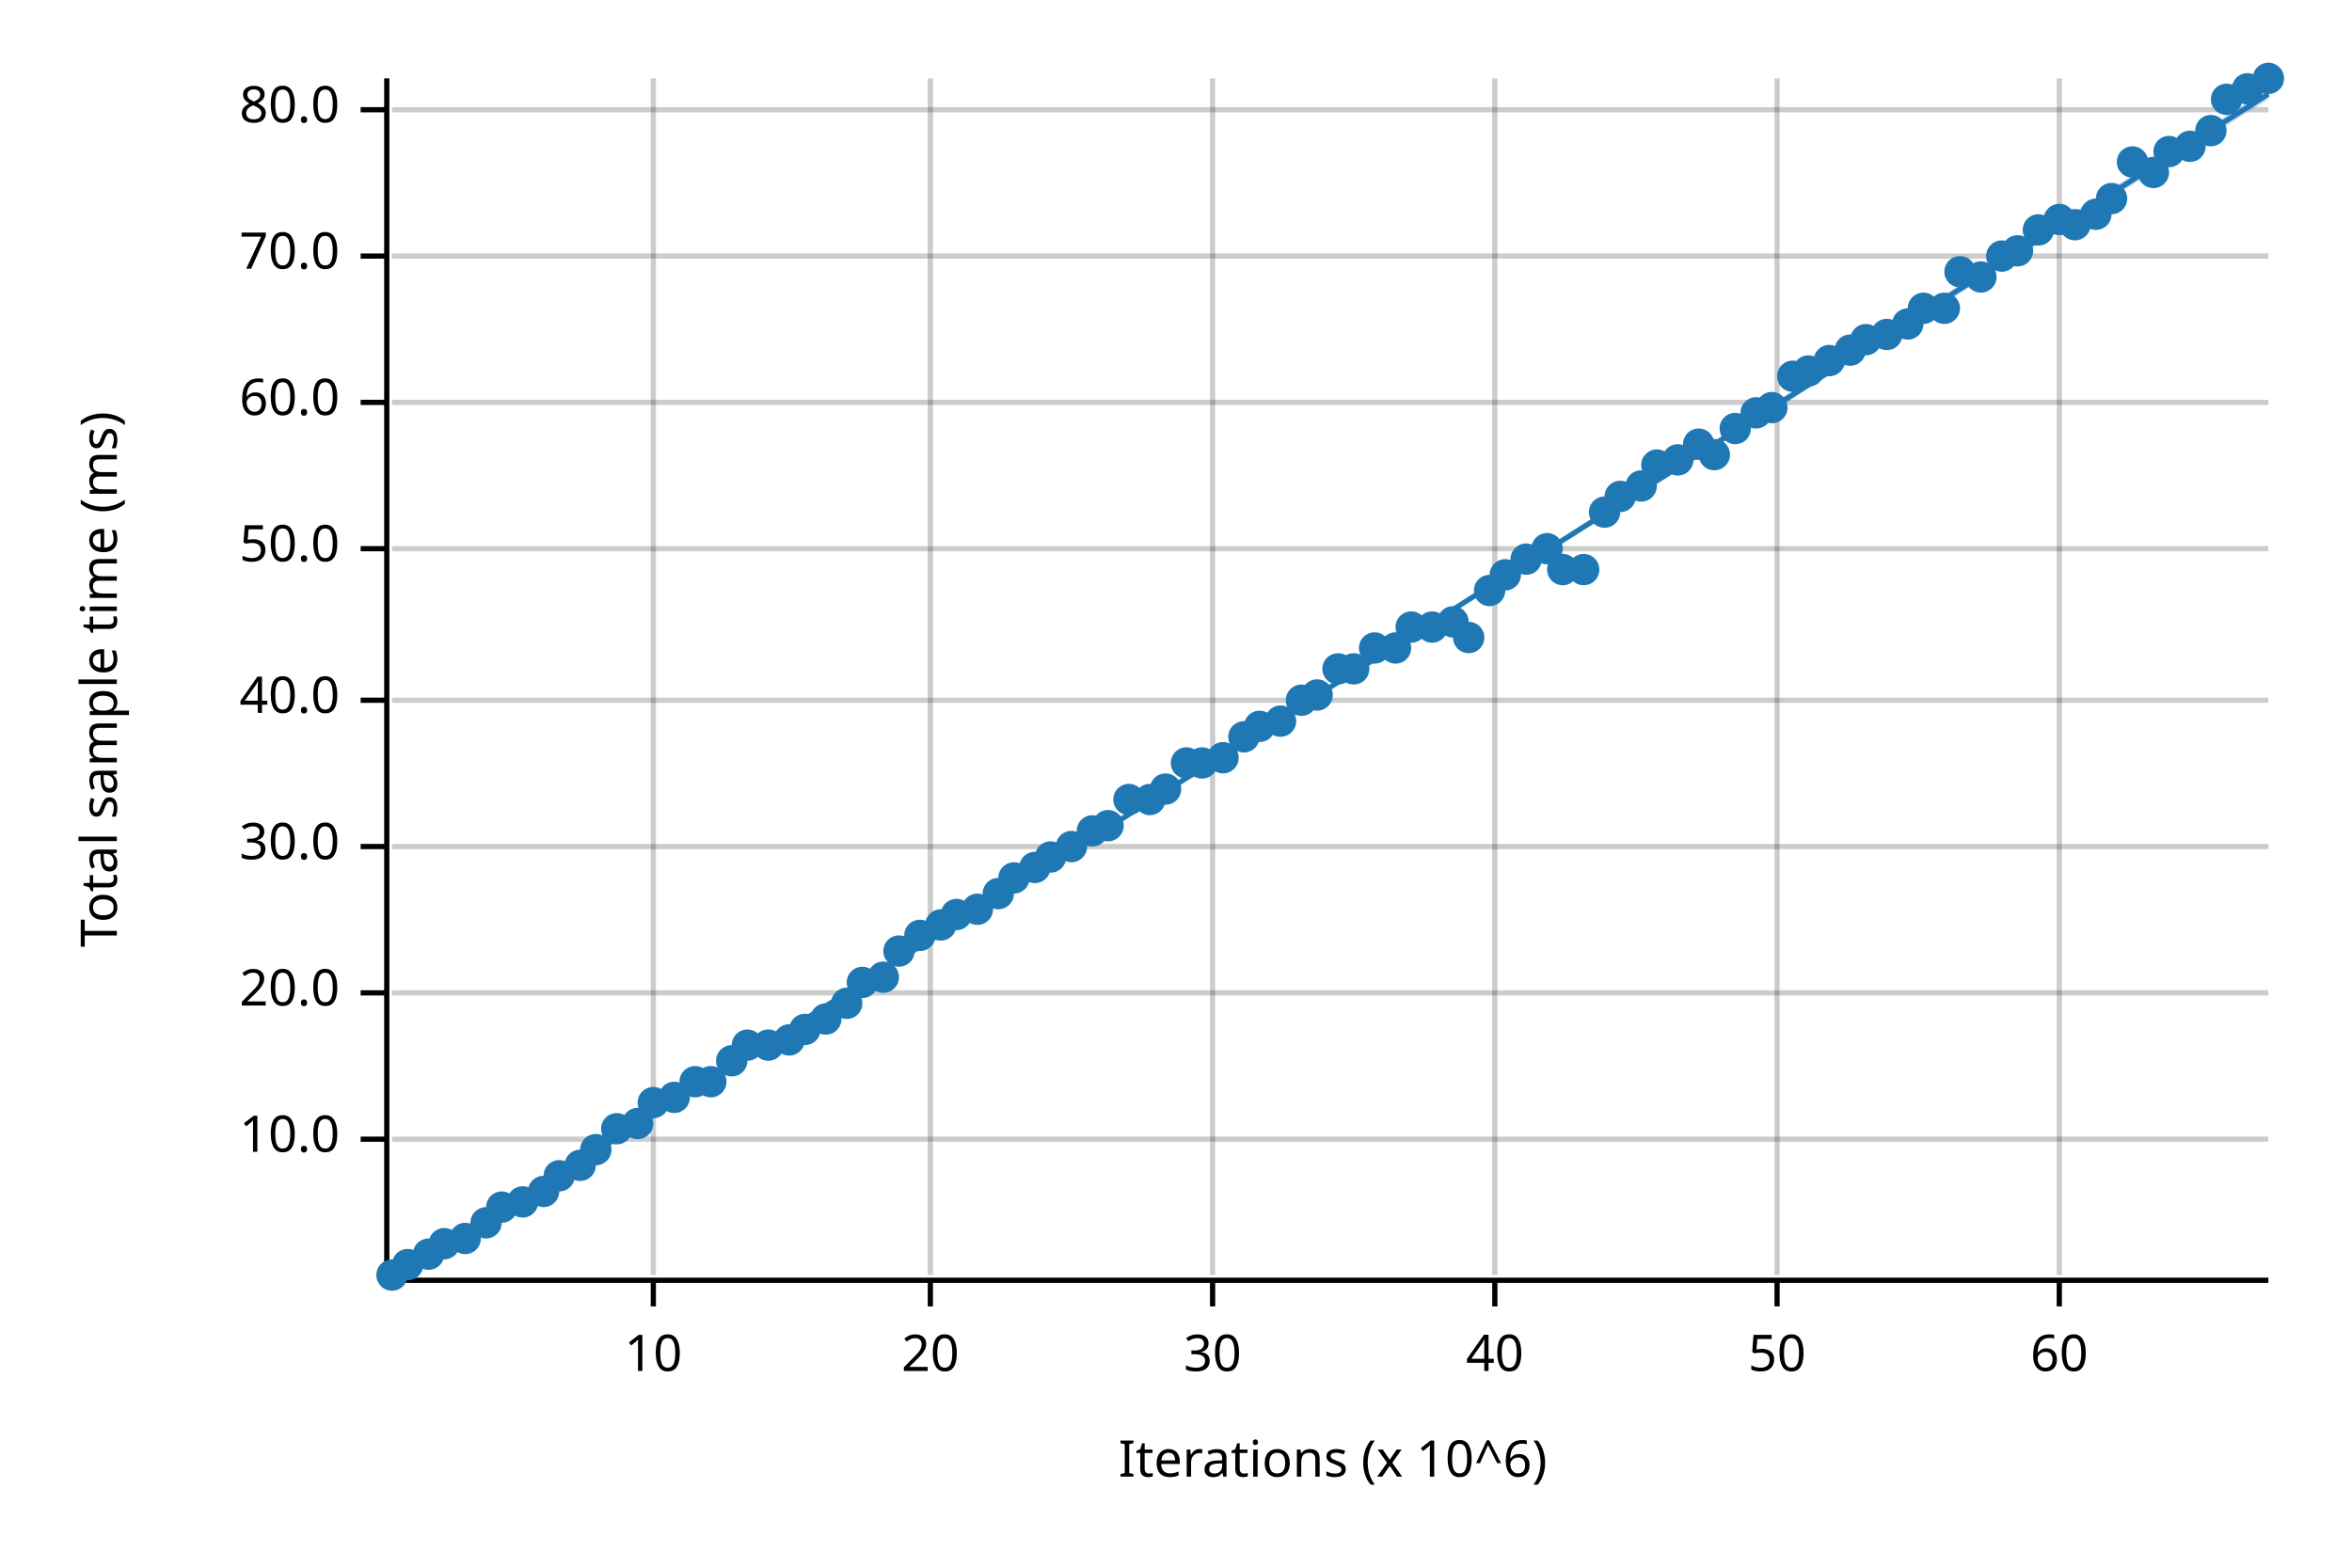
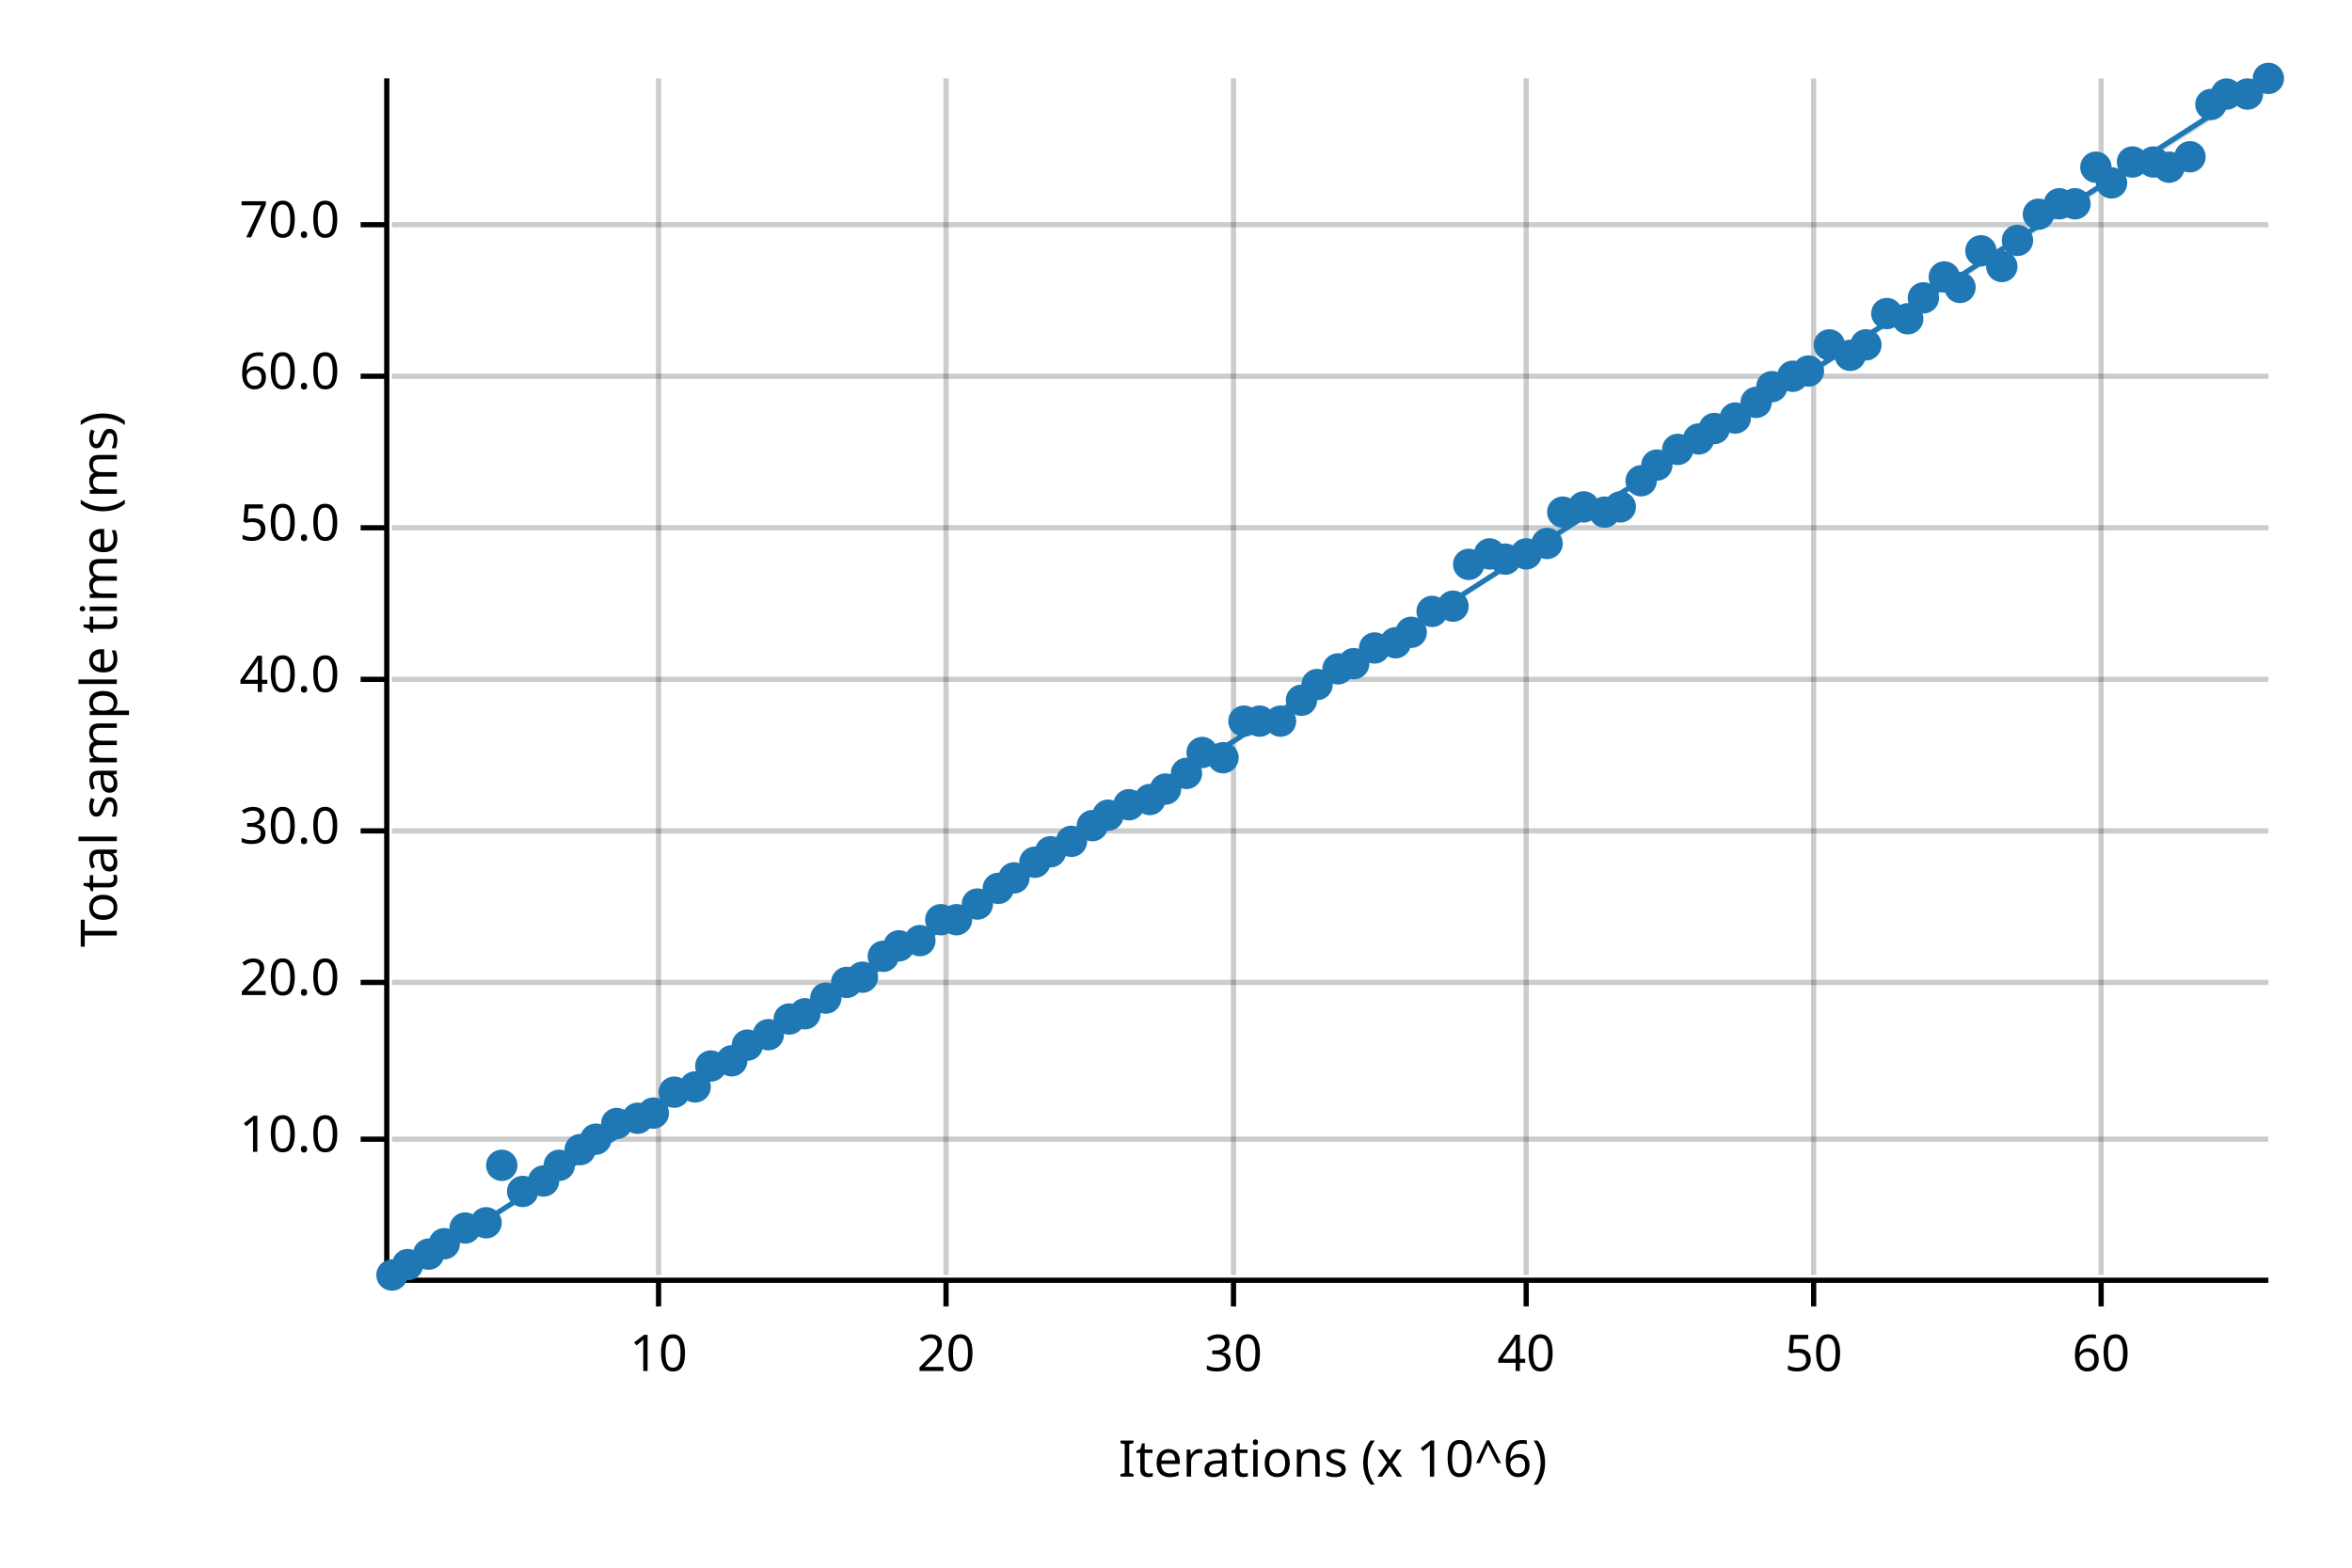
<svg xmlns="http://www.w3.org/2000/svg" width="450" height="300" viewBox="0 0 450 300">
  <text x="15" y="130" dy="0.76em" text-anchor="middle" font-family="sans-serif" font-size="9.677" opacity="1" fill="#000000" transform="rotate(270, 15, 130)">
Total sample time (ms)
</text>
  <text x="255" y="285" dy="-0.5ex" text-anchor="middle" font-family="sans-serif" font-size="9.677" opacity="1" fill="#000000">
Iterations (x 10^6)
</text>
-   <line opacity="0.2" stroke="#000000" stroke-width="1" x1="125" y1="244" x2="125" y2="15" />
-   <line opacity="0.2" stroke="#000000" stroke-width="1" x1="178" y1="244" x2="178" y2="15" />
-   <line opacity="0.2" stroke="#000000" stroke-width="1" x1="232" y1="244" x2="232" y2="15" />
-   <line opacity="0.2" stroke="#000000" stroke-width="1" x1="286" y1="244" x2="286" y2="15" />
-   <line opacity="0.2" stroke="#000000" stroke-width="1" x1="340" y1="244" x2="340" y2="15" />
-   <line opacity="0.2" stroke="#000000" stroke-width="1" x1="394" y1="244" x2="394" y2="15" />
+   <line opacity="0.2" stroke="#000000" stroke-width="1" x1="126" y1="244" x2="126" y2="15" />
+   <line opacity="0.2" stroke="#000000" stroke-width="1" x1="181" y1="244" x2="181" y2="15" />
+   <line opacity="0.2" stroke="#000000" stroke-width="1" x1="236" y1="244" x2="236" y2="15" />
+   <line opacity="0.2" stroke="#000000" stroke-width="1" x1="292" y1="244" x2="292" y2="15" />
+   <line opacity="0.2" stroke="#000000" stroke-width="1" x1="347" y1="244" x2="347" y2="15" />
+   <line opacity="0.2" stroke="#000000" stroke-width="1" x1="402" y1="244" x2="402" y2="15" />
  <line opacity="0.2" stroke="#000000" stroke-width="1" x1="75" y1="218" x2="434" y2="218" />
-   <line opacity="0.2" stroke="#000000" stroke-width="1" x1="75" y1="190" x2="434" y2="190" />
-   <line opacity="0.2" stroke="#000000" stroke-width="1" x1="75" y1="162" x2="434" y2="162" />
-   <line opacity="0.2" stroke="#000000" stroke-width="1" x1="75" y1="134" x2="434" y2="134" />
-   <line opacity="0.2" stroke="#000000" stroke-width="1" x1="75" y1="105" x2="434" y2="105" />
-   <line opacity="0.2" stroke="#000000" stroke-width="1" x1="75" y1="77" x2="434" y2="77" />
-   <line opacity="0.2" stroke="#000000" stroke-width="1" x1="75" y1="49" x2="434" y2="49" />
-   <line opacity="0.2" stroke="#000000" stroke-width="1" x1="75" y1="21" x2="434" y2="21" />
+   <line opacity="0.2" stroke="#000000" stroke-width="1" x1="75" y1="188" x2="434" y2="188" />
+   <line opacity="0.2" stroke="#000000" stroke-width="1" x1="75" y1="159" x2="434" y2="159" />
+   <line opacity="0.2" stroke="#000000" stroke-width="1" x1="75" y1="130" x2="434" y2="130" />
+   <line opacity="0.2" stroke="#000000" stroke-width="1" x1="75" y1="101" x2="434" y2="101" />
+   <line opacity="0.2" stroke="#000000" stroke-width="1" x1="75" y1="72" x2="434" y2="72" />
+   <line opacity="0.2" stroke="#000000" stroke-width="1" x1="75" y1="43" x2="434" y2="43" />
  <polyline fill="none" opacity="1" stroke="#000000" stroke-width="1" points="74,15 74,244 " />
  <text x="65" y="218" dy="0.5ex" text-anchor="end" font-family="sans-serif" font-size="9.677" opacity="1" fill="#000000">
10.0
</text>
  <polyline fill="none" opacity="1" stroke="#000000" stroke-width="1" points="69,218 74,218 " />
-   <text x="65" y="190" dy="0.5ex" text-anchor="end" font-family="sans-serif" font-size="9.677" opacity="1" fill="#000000">
+   <text x="65" y="188" dy="0.5ex" text-anchor="end" font-family="sans-serif" font-size="9.677" opacity="1" fill="#000000">
20.0
</text>
-   <polyline fill="none" opacity="1" stroke="#000000" stroke-width="1" points="69,190 74,190 " />
-   <text x="65" y="162" dy="0.5ex" text-anchor="end" font-family="sans-serif" font-size="9.677" opacity="1" fill="#000000">
+   <polyline fill="none" opacity="1" stroke="#000000" stroke-width="1" points="69,188 74,188 " />
+   <text x="65" y="159" dy="0.5ex" text-anchor="end" font-family="sans-serif" font-size="9.677" opacity="1" fill="#000000">
30.0
</text>
-   <polyline fill="none" opacity="1" stroke="#000000" stroke-width="1" points="69,162 74,162 " />
-   <text x="65" y="134" dy="0.5ex" text-anchor="end" font-family="sans-serif" font-size="9.677" opacity="1" fill="#000000">
+   <polyline fill="none" opacity="1" stroke="#000000" stroke-width="1" points="69,159 74,159 " />
+   <text x="65" y="130" dy="0.5ex" text-anchor="end" font-family="sans-serif" font-size="9.677" opacity="1" fill="#000000">
40.0
</text>
-   <polyline fill="none" opacity="1" stroke="#000000" stroke-width="1" points="69,134 74,134 " />
-   <text x="65" y="105" dy="0.5ex" text-anchor="end" font-family="sans-serif" font-size="9.677" opacity="1" fill="#000000">
+   <polyline fill="none" opacity="1" stroke="#000000" stroke-width="1" points="69,130 74,130 " />
+   <text x="65" y="101" dy="0.5ex" text-anchor="end" font-family="sans-serif" font-size="9.677" opacity="1" fill="#000000">
50.0
</text>
-   <polyline fill="none" opacity="1" stroke="#000000" stroke-width="1" points="69,105 74,105 " />
-   <text x="65" y="77" dy="0.5ex" text-anchor="end" font-family="sans-serif" font-size="9.677" opacity="1" fill="#000000">
+   <polyline fill="none" opacity="1" stroke="#000000" stroke-width="1" points="69,101 74,101 " />
+   <text x="65" y="72" dy="0.5ex" text-anchor="end" font-family="sans-serif" font-size="9.677" opacity="1" fill="#000000">
60.0
</text>
-   <polyline fill="none" opacity="1" stroke="#000000" stroke-width="1" points="69,77 74,77 " />
-   <text x="65" y="49" dy="0.5ex" text-anchor="end" font-family="sans-serif" font-size="9.677" opacity="1" fill="#000000">
+   <polyline fill="none" opacity="1" stroke="#000000" stroke-width="1" points="69,72 74,72 " />
+   <text x="65" y="43" dy="0.5ex" text-anchor="end" font-family="sans-serif" font-size="9.677" opacity="1" fill="#000000">
70.0
</text>
-   <polyline fill="none" opacity="1" stroke="#000000" stroke-width="1" points="69,49 74,49 " />
-   <text x="65" y="21" dy="0.5ex" text-anchor="end" font-family="sans-serif" font-size="9.677" opacity="1" fill="#000000">
- 80.0
- </text>
-   <polyline fill="none" opacity="1" stroke="#000000" stroke-width="1" points="69,21 74,21 " />
+   <polyline fill="none" opacity="1" stroke="#000000" stroke-width="1" points="69,43 74,43 " />
  <polyline fill="none" opacity="1" stroke="#000000" stroke-width="1" points="75,245 434,245 " />
-   <text x="125" y="255" dy="0.76em" text-anchor="middle" font-family="sans-serif" font-size="9.677" opacity="1" fill="#000000">
+   <text x="126" y="255" dy="0.76em" text-anchor="middle" font-family="sans-serif" font-size="9.677" opacity="1" fill="#000000">
10
</text>
-   <polyline fill="none" opacity="1" stroke="#000000" stroke-width="1" points="125,245 125,250 " />
-   <text x="178" y="255" dy="0.76em" text-anchor="middle" font-family="sans-serif" font-size="9.677" opacity="1" fill="#000000">
+   <polyline fill="none" opacity="1" stroke="#000000" stroke-width="1" points="126,245 126,250 " />
+   <text x="181" y="255" dy="0.76em" text-anchor="middle" font-family="sans-serif" font-size="9.677" opacity="1" fill="#000000">
20
</text>
-   <polyline fill="none" opacity="1" stroke="#000000" stroke-width="1" points="178,245 178,250 " />
-   <text x="232" y="255" dy="0.76em" text-anchor="middle" font-family="sans-serif" font-size="9.677" opacity="1" fill="#000000">
+   <polyline fill="none" opacity="1" stroke="#000000" stroke-width="1" points="181,245 181,250 " />
+   <text x="236" y="255" dy="0.76em" text-anchor="middle" font-family="sans-serif" font-size="9.677" opacity="1" fill="#000000">
30
</text>
-   <polyline fill="none" opacity="1" stroke="#000000" stroke-width="1" points="232,245 232,250 " />
-   <text x="286" y="255" dy="0.76em" text-anchor="middle" font-family="sans-serif" font-size="9.677" opacity="1" fill="#000000">
+   <polyline fill="none" opacity="1" stroke="#000000" stroke-width="1" points="236,245 236,250 " />
+   <text x="292" y="255" dy="0.76em" text-anchor="middle" font-family="sans-serif" font-size="9.677" opacity="1" fill="#000000">
40
</text>
-   <polyline fill="none" opacity="1" stroke="#000000" stroke-width="1" points="286,245 286,250 " />
-   <text x="340" y="255" dy="0.76em" text-anchor="middle" font-family="sans-serif" font-size="9.677" opacity="1" fill="#000000">
+   <polyline fill="none" opacity="1" stroke="#000000" stroke-width="1" points="292,245 292,250 " />
+   <text x="347" y="255" dy="0.76em" text-anchor="middle" font-family="sans-serif" font-size="9.677" opacity="1" fill="#000000">
50
</text>
-   <polyline fill="none" opacity="1" stroke="#000000" stroke-width="1" points="340,245 340,250 " />
-   <text x="394" y="255" dy="0.76em" text-anchor="middle" font-family="sans-serif" font-size="9.677" opacity="1" fill="#000000">
+   <polyline fill="none" opacity="1" stroke="#000000" stroke-width="1" points="347,245 347,250 " />
+   <text x="402" y="255" dy="0.76em" text-anchor="middle" font-family="sans-serif" font-size="9.677" opacity="1" fill="#000000">
60
</text>
-   <polyline fill="none" opacity="1" stroke="#000000" stroke-width="1" points="394,245 394,250 " />
+   <polyline fill="none" opacity="1" stroke="#000000" stroke-width="1" points="402,245 402,250 " />
  <circle cx="75" cy="244" r="3" opacity="1" fill="#1F78B4" stroke="none" stroke-width="1" />
  <circle cx="78" cy="242" r="3" opacity="1" fill="#1F78B4" stroke="none" stroke-width="1" />
  <circle cx="82" cy="240" r="3" opacity="1" fill="#1F78B4" stroke="none" stroke-width="1" />
  <circle cx="85" cy="238" r="3" opacity="1" fill="#1F78B4" stroke="none" stroke-width="1" />
-   <circle cx="89" cy="237" r="3" opacity="1" fill="#1F78B4" stroke="none" stroke-width="1" />
+   <circle cx="89" cy="235" r="3" opacity="1" fill="#1F78B4" stroke="none" stroke-width="1" />
  <circle cx="93" cy="234" r="3" opacity="1" fill="#1F78B4" stroke="none" stroke-width="1" />
-   <circle cx="96" cy="231" r="3" opacity="1" fill="#1F78B4" stroke="none" stroke-width="1" />
-   <circle cx="100" cy="230" r="3" opacity="1" fill="#1F78B4" stroke="none" stroke-width="1" />
-   <circle cx="104" cy="228" r="3" opacity="1" fill="#1F78B4" stroke="none" stroke-width="1" />
-   <circle cx="107" cy="225" r="3" opacity="1" fill="#1F78B4" stroke="none" stroke-width="1" />
-   <circle cx="111" cy="223" r="3" opacity="1" fill="#1F78B4" stroke="none" stroke-width="1" />
-   <circle cx="114" cy="220" r="3" opacity="1" fill="#1F78B4" stroke="none" stroke-width="1" />
-   <circle cx="118" cy="216" r="3" opacity="1" fill="#1F78B4" stroke="none" stroke-width="1" />
-   <circle cx="122" cy="215" r="3" opacity="1" fill="#1F78B4" stroke="none" stroke-width="1" />
-   <circle cx="125" cy="211" r="3" opacity="1" fill="#1F78B4" stroke="none" stroke-width="1" />
-   <circle cx="129" cy="210" r="3" opacity="1" fill="#1F78B4" stroke="none" stroke-width="1" />
-   <circle cx="133" cy="207" r="3" opacity="1" fill="#1F78B4" stroke="none" stroke-width="1" />
-   <circle cx="136" cy="207" r="3" opacity="1" fill="#1F78B4" stroke="none" stroke-width="1" />
+   <circle cx="96" cy="223" r="3" opacity="1" fill="#1F78B4" stroke="none" stroke-width="1" />
+   <circle cx="100" cy="228" r="3" opacity="1" fill="#1F78B4" stroke="none" stroke-width="1" />
+   <circle cx="104" cy="226" r="3" opacity="1" fill="#1F78B4" stroke="none" stroke-width="1" />
+   <circle cx="107" cy="223" r="3" opacity="1" fill="#1F78B4" stroke="none" stroke-width="1" />
+   <circle cx="111" cy="220" r="3" opacity="1" fill="#1F78B4" stroke="none" stroke-width="1" />
+   <circle cx="114" cy="218" r="3" opacity="1" fill="#1F78B4" stroke="none" stroke-width="1" />
+   <circle cx="118" cy="215" r="3" opacity="1" fill="#1F78B4" stroke="none" stroke-width="1" />
+   <circle cx="122" cy="214" r="3" opacity="1" fill="#1F78B4" stroke="none" stroke-width="1" />
+   <circle cx="125" cy="213" r="3" opacity="1" fill="#1F78B4" stroke="none" stroke-width="1" />
+   <circle cx="129" cy="209" r="3" opacity="1" fill="#1F78B4" stroke="none" stroke-width="1" />
+   <circle cx="133" cy="208" r="3" opacity="1" fill="#1F78B4" stroke="none" stroke-width="1" />
+   <circle cx="136" cy="204" r="3" opacity="1" fill="#1F78B4" stroke="none" stroke-width="1" />
  <circle cx="140" cy="203" r="3" opacity="1" fill="#1F78B4" stroke="none" stroke-width="1" />
  <circle cx="143" cy="200" r="3" opacity="1" fill="#1F78B4" stroke="none" stroke-width="1" />
-   <circle cx="147" cy="200" r="3" opacity="1" fill="#1F78B4" stroke="none" stroke-width="1" />
-   <circle cx="151" cy="199" r="3" opacity="1" fill="#1F78B4" stroke="none" stroke-width="1" />
-   <circle cx="154" cy="197" r="3" opacity="1" fill="#1F78B4" stroke="none" stroke-width="1" />
-   <circle cx="158" cy="195" r="3" opacity="1" fill="#1F78B4" stroke="none" stroke-width="1" />
-   <circle cx="162" cy="192" r="3" opacity="1" fill="#1F78B4" stroke="none" stroke-width="1" />
-   <circle cx="165" cy="188" r="3" opacity="1" fill="#1F78B4" stroke="none" stroke-width="1" />
-   <circle cx="169" cy="187" r="3" opacity="1" fill="#1F78B4" stroke="none" stroke-width="1" />
-   <circle cx="172" cy="182" r="3" opacity="1" fill="#1F78B4" stroke="none" stroke-width="1" />
-   <circle cx="176" cy="179" r="3" opacity="1" fill="#1F78B4" stroke="none" stroke-width="1" />
-   <circle cx="180" cy="177" r="3" opacity="1" fill="#1F78B4" stroke="none" stroke-width="1" />
-   <circle cx="183" cy="175" r="3" opacity="1" fill="#1F78B4" stroke="none" stroke-width="1" />
-   <circle cx="187" cy="174" r="3" opacity="1" fill="#1F78B4" stroke="none" stroke-width="1" />
-   <circle cx="191" cy="171" r="3" opacity="1" fill="#1F78B4" stroke="none" stroke-width="1" />
+   <circle cx="147" cy="198" r="3" opacity="1" fill="#1F78B4" stroke="none" stroke-width="1" />
+   <circle cx="151" cy="195" r="3" opacity="1" fill="#1F78B4" stroke="none" stroke-width="1" />
+   <circle cx="154" cy="194" r="3" opacity="1" fill="#1F78B4" stroke="none" stroke-width="1" />
+   <circle cx="158" cy="191" r="3" opacity="1" fill="#1F78B4" stroke="none" stroke-width="1" />
+   <circle cx="162" cy="188" r="3" opacity="1" fill="#1F78B4" stroke="none" stroke-width="1" />
+   <circle cx="165" cy="187" r="3" opacity="1" fill="#1F78B4" stroke="none" stroke-width="1" />
+   <circle cx="169" cy="183" r="3" opacity="1" fill="#1F78B4" stroke="none" stroke-width="1" />
+   <circle cx="172" cy="181" r="3" opacity="1" fill="#1F78B4" stroke="none" stroke-width="1" />
+   <circle cx="176" cy="180" r="3" opacity="1" fill="#1F78B4" stroke="none" stroke-width="1" />
+   <circle cx="180" cy="176" r="3" opacity="1" fill="#1F78B4" stroke="none" stroke-width="1" />
+   <circle cx="183" cy="176" r="3" opacity="1" fill="#1F78B4" stroke="none" stroke-width="1" />
+   <circle cx="187" cy="173" r="3" opacity="1" fill="#1F78B4" stroke="none" stroke-width="1" />
+   <circle cx="191" cy="170" r="3" opacity="1" fill="#1F78B4" stroke="none" stroke-width="1" />
  <circle cx="194" cy="168" r="3" opacity="1" fill="#1F78B4" stroke="none" stroke-width="1" />
-   <circle cx="198" cy="166" r="3" opacity="1" fill="#1F78B4" stroke="none" stroke-width="1" />
-   <circle cx="201" cy="164" r="3" opacity="1" fill="#1F78B4" stroke="none" stroke-width="1" />
-   <circle cx="205" cy="162" r="3" opacity="1" fill="#1F78B4" stroke="none" stroke-width="1" />
-   <circle cx="209" cy="159" r="3" opacity="1" fill="#1F78B4" stroke="none" stroke-width="1" />
-   <circle cx="212" cy="158" r="3" opacity="1" fill="#1F78B4" stroke="none" stroke-width="1" />
-   <circle cx="216" cy="153" r="3" opacity="1" fill="#1F78B4" stroke="none" stroke-width="1" />
+   <circle cx="198" cy="165" r="3" opacity="1" fill="#1F78B4" stroke="none" stroke-width="1" />
+   <circle cx="201" cy="163" r="3" opacity="1" fill="#1F78B4" stroke="none" stroke-width="1" />
+   <circle cx="205" cy="161" r="3" opacity="1" fill="#1F78B4" stroke="none" stroke-width="1" />
+   <circle cx="209" cy="158" r="3" opacity="1" fill="#1F78B4" stroke="none" stroke-width="1" />
+   <circle cx="212" cy="156" r="3" opacity="1" fill="#1F78B4" stroke="none" stroke-width="1" />
+   <circle cx="216" cy="154" r="3" opacity="1" fill="#1F78B4" stroke="none" stroke-width="1" />
  <circle cx="220" cy="153" r="3" opacity="1" fill="#1F78B4" stroke="none" stroke-width="1" />
  <circle cx="223" cy="151" r="3" opacity="1" fill="#1F78B4" stroke="none" stroke-width="1" />
-   <circle cx="227" cy="146" r="3" opacity="1" fill="#1F78B4" stroke="none" stroke-width="1" />
-   <circle cx="230" cy="146" r="3" opacity="1" fill="#1F78B4" stroke="none" stroke-width="1" />
+   <circle cx="227" cy="148" r="3" opacity="1" fill="#1F78B4" stroke="none" stroke-width="1" />
+   <circle cx="230" cy="144" r="3" opacity="1" fill="#1F78B4" stroke="none" stroke-width="1" />
  <circle cx="234" cy="145" r="3" opacity="1" fill="#1F78B4" stroke="none" stroke-width="1" />
-   <circle cx="238" cy="141" r="3" opacity="1" fill="#1F78B4" stroke="none" stroke-width="1" />
-   <circle cx="241" cy="139" r="3" opacity="1" fill="#1F78B4" stroke="none" stroke-width="1" />
+   <circle cx="238" cy="138" r="3" opacity="1" fill="#1F78B4" stroke="none" stroke-width="1" />
+   <circle cx="241" cy="138" r="3" opacity="1" fill="#1F78B4" stroke="none" stroke-width="1" />
  <circle cx="245" cy="138" r="3" opacity="1" fill="#1F78B4" stroke="none" stroke-width="1" />
  <circle cx="249" cy="134" r="3" opacity="1" fill="#1F78B4" stroke="none" stroke-width="1" />
-   <circle cx="252" cy="133" r="3" opacity="1" fill="#1F78B4" stroke="none" stroke-width="1" />
+   <circle cx="252" cy="131" r="3" opacity="1" fill="#1F78B4" stroke="none" stroke-width="1" />
  <circle cx="256" cy="128" r="3" opacity="1" fill="#1F78B4" stroke="none" stroke-width="1" />
-   <circle cx="259" cy="128" r="3" opacity="1" fill="#1F78B4" stroke="none" stroke-width="1" />
+   <circle cx="259" cy="127" r="3" opacity="1" fill="#1F78B4" stroke="none" stroke-width="1" />
  <circle cx="263" cy="124" r="3" opacity="1" fill="#1F78B4" stroke="none" stroke-width="1" />
-   <circle cx="267" cy="124" r="3" opacity="1" fill="#1F78B4" stroke="none" stroke-width="1" />
-   <circle cx="270" cy="120" r="3" opacity="1" fill="#1F78B4" stroke="none" stroke-width="1" />
-   <circle cx="274" cy="120" r="3" opacity="1" fill="#1F78B4" stroke="none" stroke-width="1" />
-   <circle cx="278" cy="119" r="3" opacity="1" fill="#1F78B4" stroke="none" stroke-width="1" />
-   <circle cx="281" cy="122" r="3" opacity="1" fill="#1F78B4" stroke="none" stroke-width="1" />
-   <circle cx="285" cy="113" r="3" opacity="1" fill="#1F78B4" stroke="none" stroke-width="1" />
-   <circle cx="288" cy="110" r="3" opacity="1" fill="#1F78B4" stroke="none" stroke-width="1" />
-   <circle cx="292" cy="107" r="3" opacity="1" fill="#1F78B4" stroke="none" stroke-width="1" />
-   <circle cx="296" cy="105" r="3" opacity="1" fill="#1F78B4" stroke="none" stroke-width="1" />
-   <circle cx="299" cy="109" r="3" opacity="1" fill="#1F78B4" stroke="none" stroke-width="1" />
-   <circle cx="303" cy="109" r="3" opacity="1" fill="#1F78B4" stroke="none" stroke-width="1" />
+   <circle cx="267" cy="123" r="3" opacity="1" fill="#1F78B4" stroke="none" stroke-width="1" />
+   <circle cx="270" cy="121" r="3" opacity="1" fill="#1F78B4" stroke="none" stroke-width="1" />
+   <circle cx="274" cy="117" r="3" opacity="1" fill="#1F78B4" stroke="none" stroke-width="1" />
+   <circle cx="278" cy="116" r="3" opacity="1" fill="#1F78B4" stroke="none" stroke-width="1" />
+   <circle cx="281" cy="108" r="3" opacity="1" fill="#1F78B4" stroke="none" stroke-width="1" />
+   <circle cx="285" cy="106" r="3" opacity="1" fill="#1F78B4" stroke="none" stroke-width="1" />
+   <circle cx="288" cy="107" r="3" opacity="1" fill="#1F78B4" stroke="none" stroke-width="1" />
+   <circle cx="292" cy="106" r="3" opacity="1" fill="#1F78B4" stroke="none" stroke-width="1" />
+   <circle cx="296" cy="104" r="3" opacity="1" fill="#1F78B4" stroke="none" stroke-width="1" />
+   <circle cx="299" cy="98" r="3" opacity="1" fill="#1F78B4" stroke="none" stroke-width="1" />
+   <circle cx="303" cy="97" r="3" opacity="1" fill="#1F78B4" stroke="none" stroke-width="1" />
  <circle cx="307" cy="98" r="3" opacity="1" fill="#1F78B4" stroke="none" stroke-width="1" />
-   <circle cx="310" cy="95" r="3" opacity="1" fill="#1F78B4" stroke="none" stroke-width="1" />
-   <circle cx="314" cy="93" r="3" opacity="1" fill="#1F78B4" stroke="none" stroke-width="1" />
+   <circle cx="310" cy="97" r="3" opacity="1" fill="#1F78B4" stroke="none" stroke-width="1" />
+   <circle cx="314" cy="92" r="3" opacity="1" fill="#1F78B4" stroke="none" stroke-width="1" />
  <circle cx="317" cy="89" r="3" opacity="1" fill="#1F78B4" stroke="none" stroke-width="1" />
-   <circle cx="321" cy="88" r="3" opacity="1" fill="#1F78B4" stroke="none" stroke-width="1" />
-   <circle cx="325" cy="85" r="3" opacity="1" fill="#1F78B4" stroke="none" stroke-width="1" />
-   <circle cx="328" cy="87" r="3" opacity="1" fill="#1F78B4" stroke="none" stroke-width="1" />
-   <circle cx="332" cy="82" r="3" opacity="1" fill="#1F78B4" stroke="none" stroke-width="1" />
-   <circle cx="336" cy="79" r="3" opacity="1" fill="#1F78B4" stroke="none" stroke-width="1" />
-   <circle cx="339" cy="78" r="3" opacity="1" fill="#1F78B4" stroke="none" stroke-width="1" />
+   <circle cx="321" cy="86" r="3" opacity="1" fill="#1F78B4" stroke="none" stroke-width="1" />
+   <circle cx="325" cy="84" r="3" opacity="1" fill="#1F78B4" stroke="none" stroke-width="1" />
+   <circle cx="328" cy="82" r="3" opacity="1" fill="#1F78B4" stroke="none" stroke-width="1" />
+   <circle cx="332" cy="80" r="3" opacity="1" fill="#1F78B4" stroke="none" stroke-width="1" />
+   <circle cx="336" cy="77" r="3" opacity="1" fill="#1F78B4" stroke="none" stroke-width="1" />
+   <circle cx="339" cy="74" r="3" opacity="1" fill="#1F78B4" stroke="none" stroke-width="1" />
  <circle cx="343" cy="72" r="3" opacity="1" fill="#1F78B4" stroke="none" stroke-width="1" />
  <circle cx="346" cy="71" r="3" opacity="1" fill="#1F78B4" stroke="none" stroke-width="1" />
-   <circle cx="350" cy="69" r="3" opacity="1" fill="#1F78B4" stroke="none" stroke-width="1" />
-   <circle cx="354" cy="67" r="3" opacity="1" fill="#1F78B4" stroke="none" stroke-width="1" />
-   <circle cx="357" cy="65" r="3" opacity="1" fill="#1F78B4" stroke="none" stroke-width="1" />
-   <circle cx="361" cy="64" r="3" opacity="1" fill="#1F78B4" stroke="none" stroke-width="1" />
-   <circle cx="365" cy="62" r="3" opacity="1" fill="#1F78B4" stroke="none" stroke-width="1" />
-   <circle cx="368" cy="59" r="3" opacity="1" fill="#1F78B4" stroke="none" stroke-width="1" />
-   <circle cx="372" cy="59" r="3" opacity="1" fill="#1F78B4" stroke="none" stroke-width="1" />
-   <circle cx="375" cy="52" r="3" opacity="1" fill="#1F78B4" stroke="none" stroke-width="1" />
-   <circle cx="379" cy="53" r="3" opacity="1" fill="#1F78B4" stroke="none" stroke-width="1" />
-   <circle cx="383" cy="49" r="3" opacity="1" fill="#1F78B4" stroke="none" stroke-width="1" />
-   <circle cx="386" cy="48" r="3" opacity="1" fill="#1F78B4" stroke="none" stroke-width="1" />
-   <circle cx="390" cy="44" r="3" opacity="1" fill="#1F78B4" stroke="none" stroke-width="1" />
-   <circle cx="394" cy="42" r="3" opacity="1" fill="#1F78B4" stroke="none" stroke-width="1" />
-   <circle cx="397" cy="43" r="3" opacity="1" fill="#1F78B4" stroke="none" stroke-width="1" />
-   <circle cx="401" cy="41" r="3" opacity="1" fill="#1F78B4" stroke="none" stroke-width="1" />
-   <circle cx="404" cy="38" r="3" opacity="1" fill="#1F78B4" stroke="none" stroke-width="1" />
+   <circle cx="350" cy="66" r="3" opacity="1" fill="#1F78B4" stroke="none" stroke-width="1" />
+   <circle cx="354" cy="68" r="3" opacity="1" fill="#1F78B4" stroke="none" stroke-width="1" />
+   <circle cx="357" cy="66" r="3" opacity="1" fill="#1F78B4" stroke="none" stroke-width="1" />
+   <circle cx="361" cy="60" r="3" opacity="1" fill="#1F78B4" stroke="none" stroke-width="1" />
+   <circle cx="365" cy="61" r="3" opacity="1" fill="#1F78B4" stroke="none" stroke-width="1" />
+   <circle cx="368" cy="57" r="3" opacity="1" fill="#1F78B4" stroke="none" stroke-width="1" />
+   <circle cx="372" cy="53" r="3" opacity="1" fill="#1F78B4" stroke="none" stroke-width="1" />
+   <circle cx="375" cy="55" r="3" opacity="1" fill="#1F78B4" stroke="none" stroke-width="1" />
+   <circle cx="379" cy="48" r="3" opacity="1" fill="#1F78B4" stroke="none" stroke-width="1" />
+   <circle cx="383" cy="51" r="3" opacity="1" fill="#1F78B4" stroke="none" stroke-width="1" />
+   <circle cx="386" cy="46" r="3" opacity="1" fill="#1F78B4" stroke="none" stroke-width="1" />
+   <circle cx="390" cy="41" r="3" opacity="1" fill="#1F78B4" stroke="none" stroke-width="1" />
+   <circle cx="394" cy="39" r="3" opacity="1" fill="#1F78B4" stroke="none" stroke-width="1" />
+   <circle cx="397" cy="39" r="3" opacity="1" fill="#1F78B4" stroke="none" stroke-width="1" />
+   <circle cx="401" cy="32" r="3" opacity="1" fill="#1F78B4" stroke="none" stroke-width="1" />
+   <circle cx="404" cy="35" r="3" opacity="1" fill="#1F78B4" stroke="none" stroke-width="1" />
  <circle cx="408" cy="31" r="3" opacity="1" fill="#1F78B4" stroke="none" stroke-width="1" />
-   <circle cx="412" cy="33" r="3" opacity="1" fill="#1F78B4" stroke="none" stroke-width="1" />
-   <circle cx="415" cy="29" r="3" opacity="1" fill="#1F78B4" stroke="none" stroke-width="1" />
-   <circle cx="419" cy="28" r="3" opacity="1" fill="#1F78B4" stroke="none" stroke-width="1" />
-   <circle cx="423" cy="25" r="3" opacity="1" fill="#1F78B4" stroke="none" stroke-width="1" />
-   <circle cx="426" cy="19" r="3" opacity="1" fill="#1F78B4" stroke="none" stroke-width="1" />
-   <circle cx="430" cy="17" r="3" opacity="1" fill="#1F78B4" stroke="none" stroke-width="1" />
+   <circle cx="412" cy="31" r="3" opacity="1" fill="#1F78B4" stroke="none" stroke-width="1" />
+   <circle cx="415" cy="32" r="3" opacity="1" fill="#1F78B4" stroke="none" stroke-width="1" />
+   <circle cx="419" cy="30" r="3" opacity="1" fill="#1F78B4" stroke="none" stroke-width="1" />
+   <circle cx="423" cy="20" r="3" opacity="1" fill="#1F78B4" stroke="none" stroke-width="1" />
+   <circle cx="426" cy="18" r="3" opacity="1" fill="#1F78B4" stroke="none" stroke-width="1" />
+   <circle cx="430" cy="18" r="3" opacity="1" fill="#1F78B4" stroke="none" stroke-width="1" />
  <circle cx="434" cy="15" r="3" opacity="1" fill="#1F78B4" stroke="none" stroke-width="1" />
-   <polyline fill="none" opacity="1" stroke="#1F78B4" stroke-width="1" points="75,245 434,18 " />
-   <polygon opacity="0.25" fill="#1F78B4" points="75,245 434,19 434,17 " />
+   <polyline fill="none" opacity="1" stroke="#1F78B4" stroke-width="1" points="75,245 434,15 " />
+   <polygon opacity="0.25" fill="#1F78B4" points="75,245 434,16 434,15 " />
</svg>
